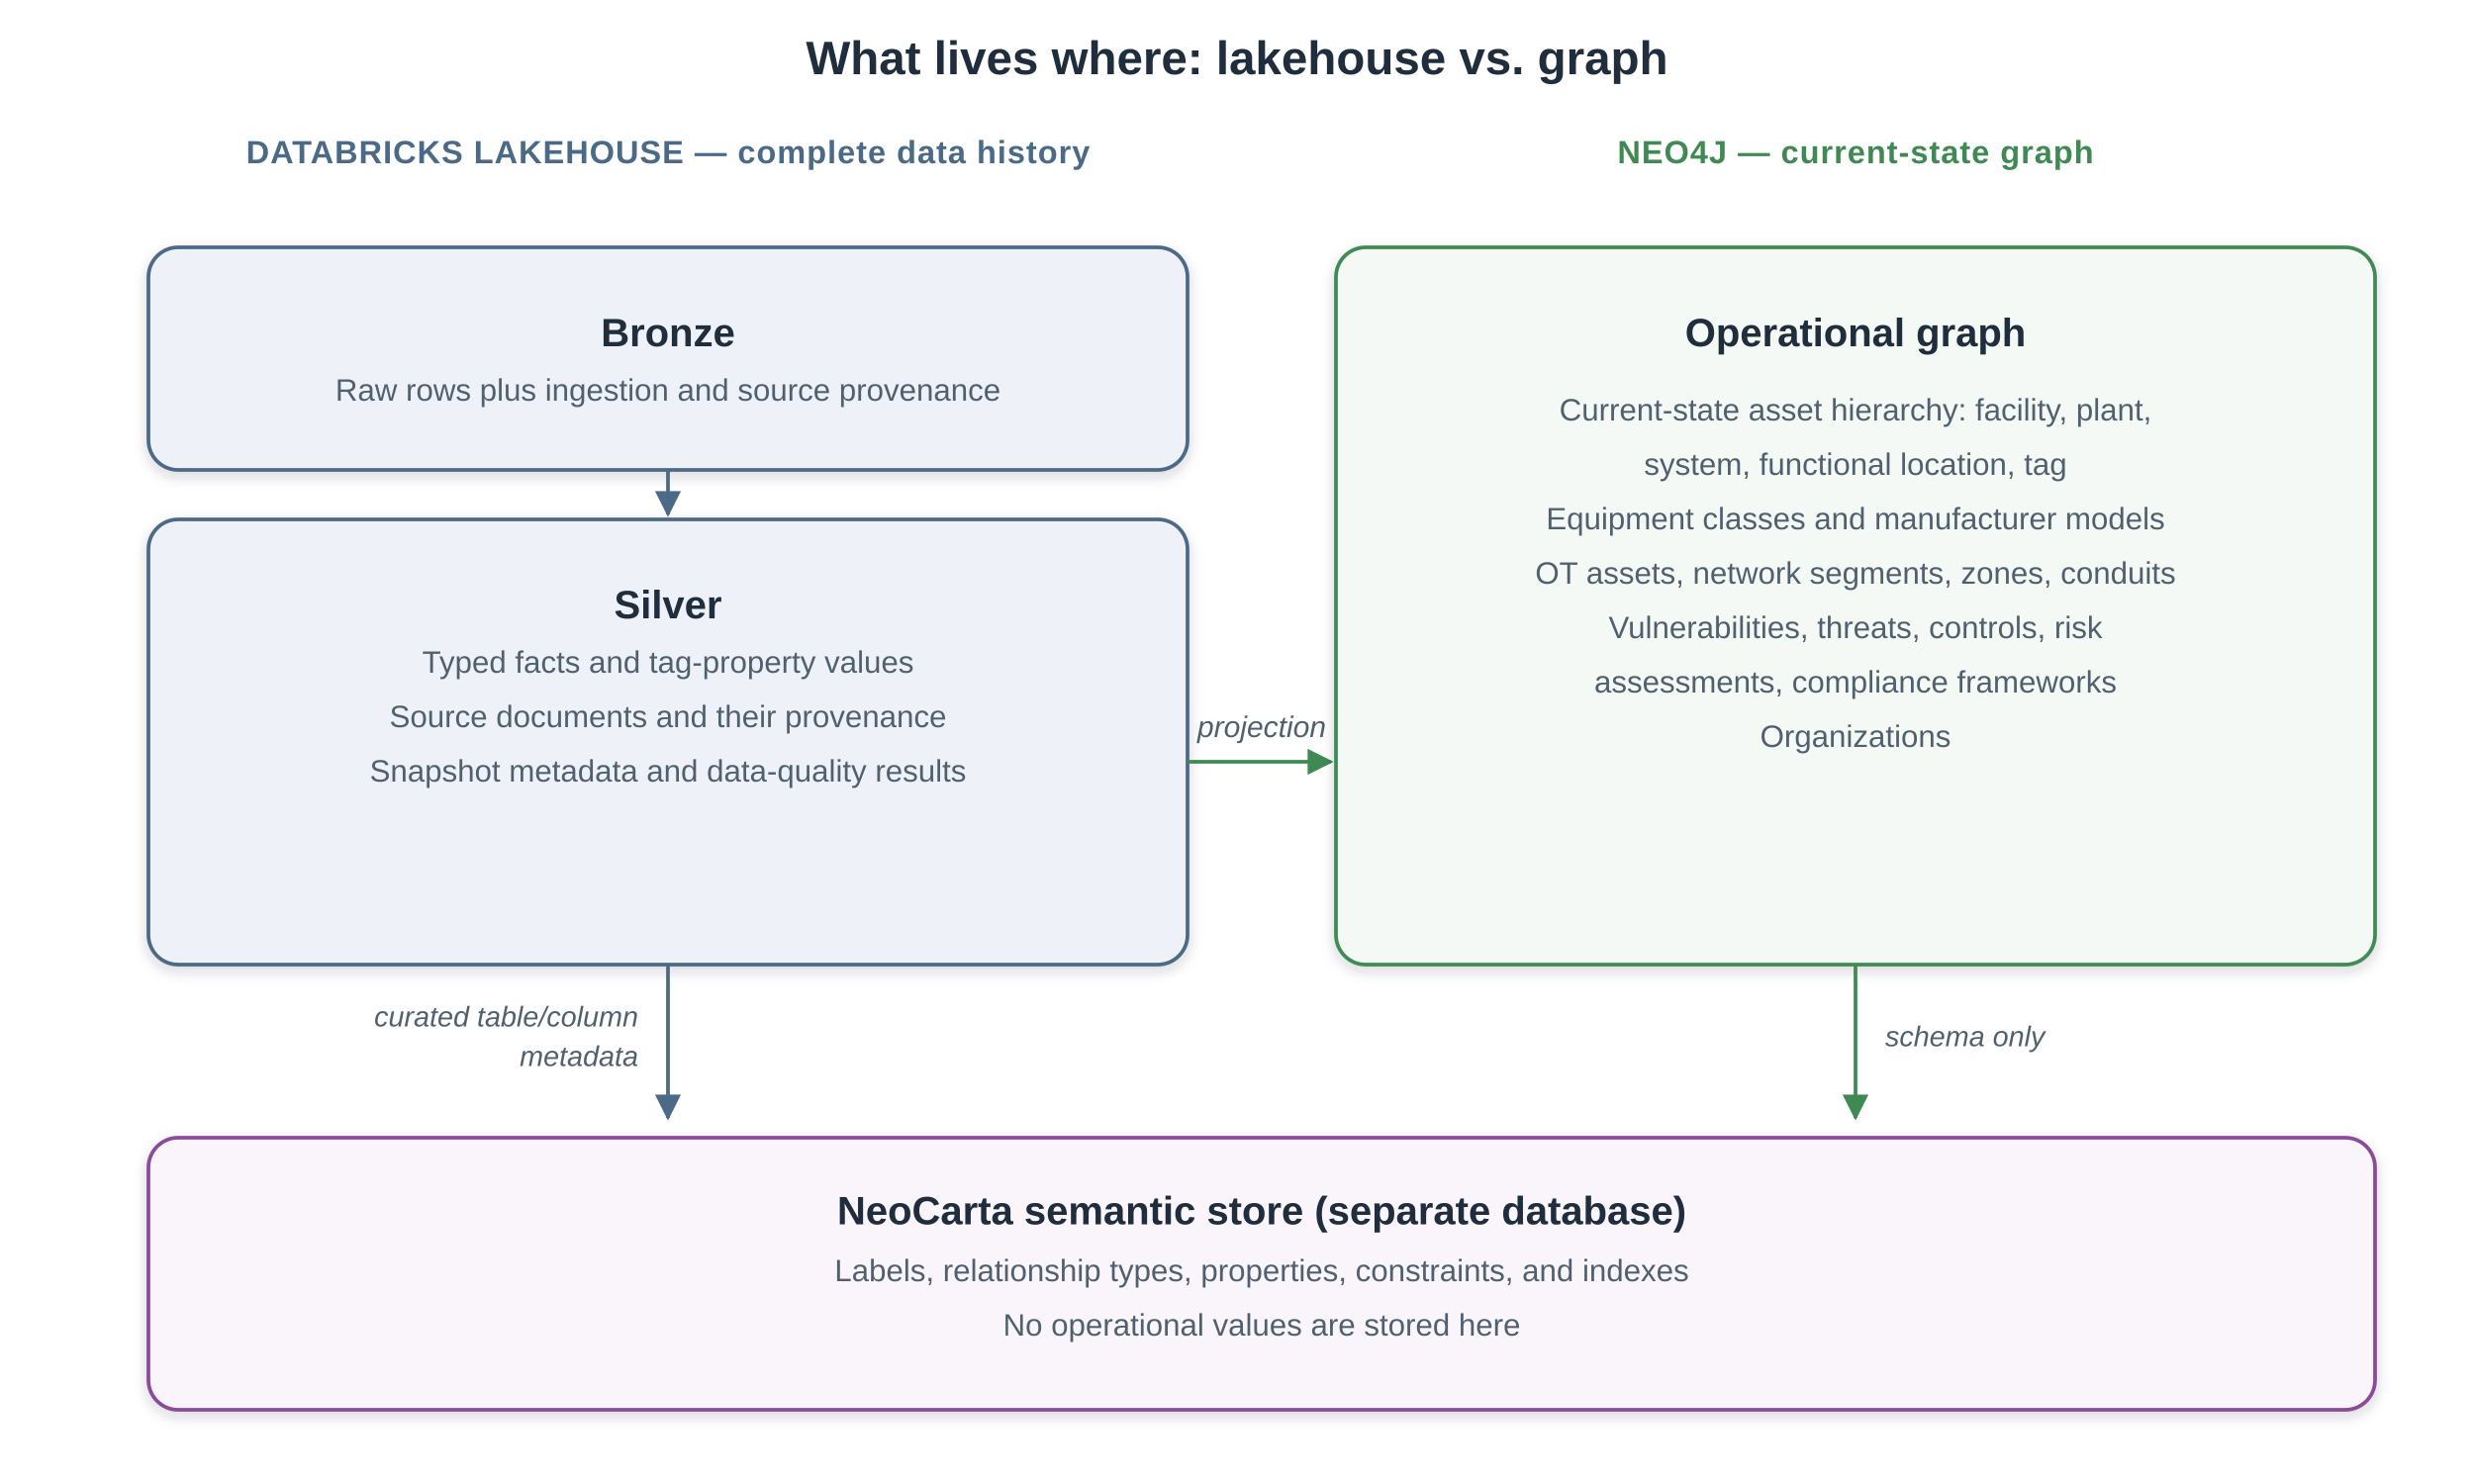
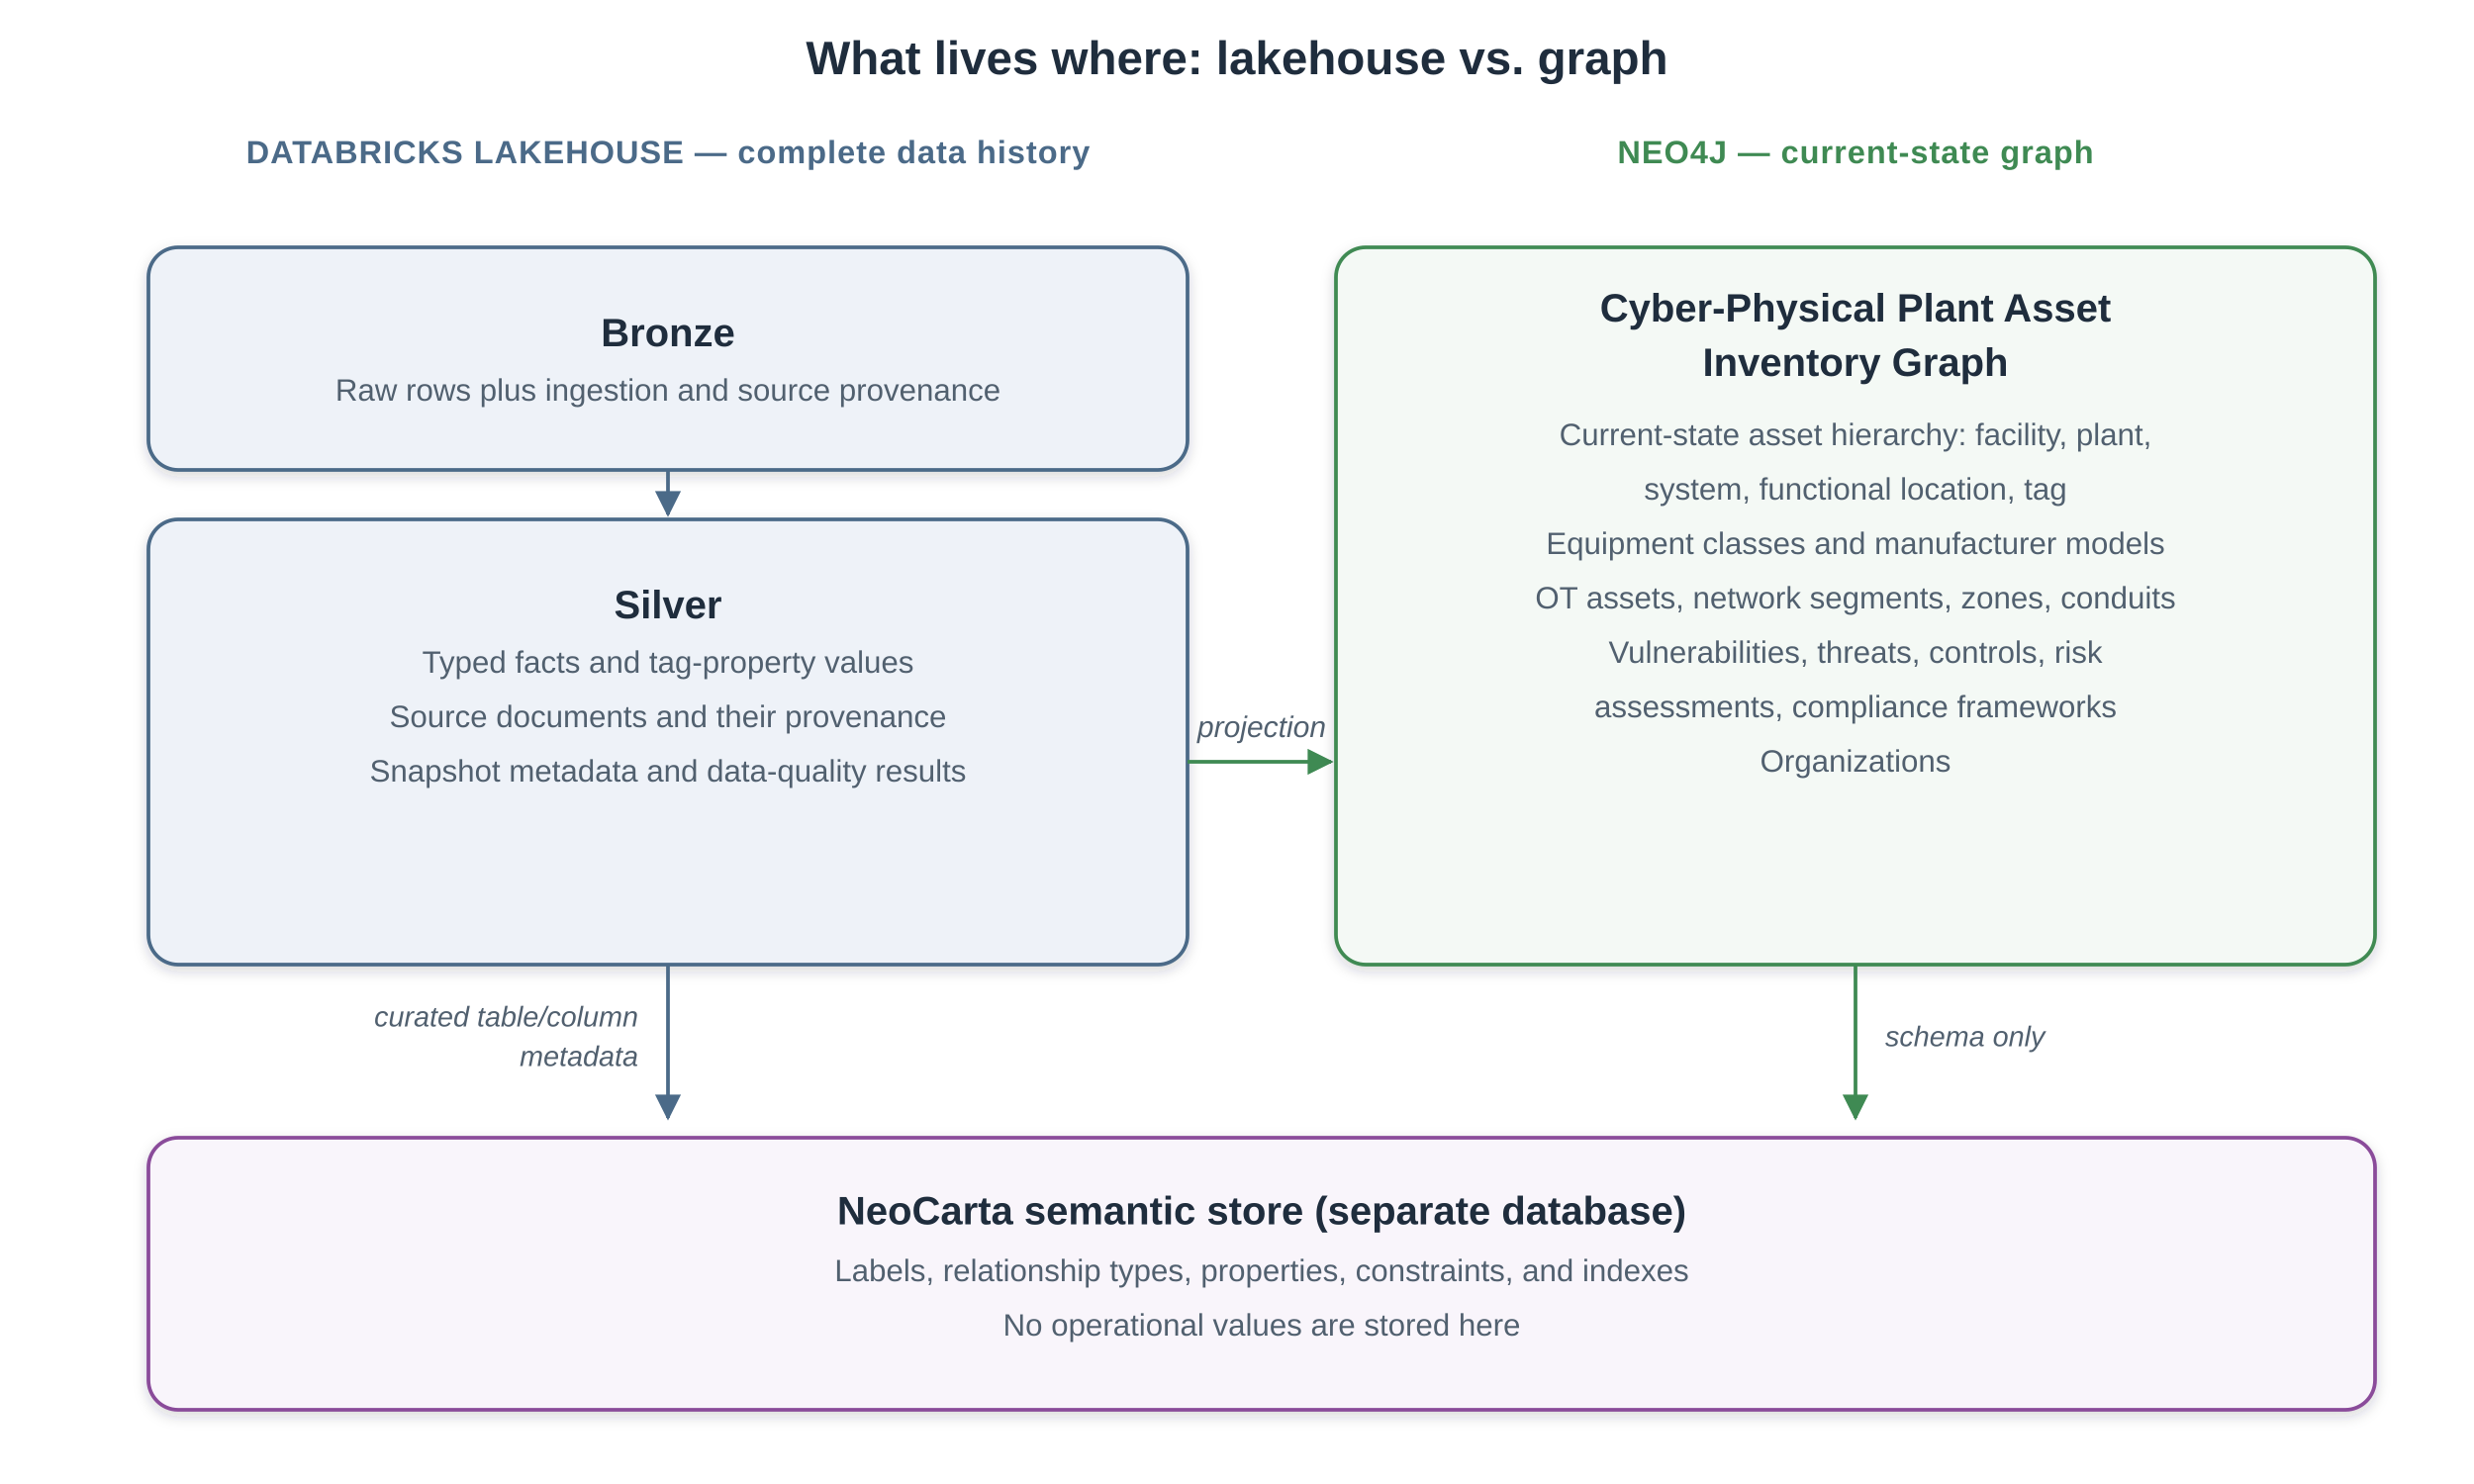
<svg xmlns="http://www.w3.org/2000/svg" viewBox="0 0 1000 600" font-family="-apple-system, Helvetica Neue, Arial, sans-serif">
  <defs>
    <marker id="arrowBlue" viewBox="0 0 10 10" refX="9" refY="5" markerWidth="7" markerHeight="7" orient="auto-start-reverse">
      <path d="M0,0 L10,5 L0,10 z" fill="#4b6a88" />
    </marker>
    <marker id="arrowGreen" viewBox="0 0 10 10" refX="9" refY="5" markerWidth="7" markerHeight="7" orient="auto-start-reverse">
      <path d="M0,0 L10,5 L0,10 z" fill="#3f8a53" />
    </marker>
    <filter id="softShadow" x="-20%" y="-20%" width="140%" height="140%">
      <feDropShadow dx="0" dy="2" stdDeviation="2.5" flood-color="#1f2d3d" flood-opacity="0.18" />
    </filter>
  </defs>
  <rect width="1000" height="600" fill="#ffffff" />
  <text x="500" y="30" text-anchor="middle" font-size="19" font-weight="700" fill="#1f2d3d">
    What lives where: lakehouse vs. graph
  </text>
  <text x="270" y="66" text-anchor="middle" font-size="13" font-weight="700" fill="#4b6a88" letter-spacing="0.4">
    DATABRICKS LAKEHOUSE — complete data history
  </text>
  <text x="750" y="66" text-anchor="middle" font-size="13" font-weight="700" fill="#3f8a53" letter-spacing="0.4">
    NEO4J — current-state graph
  </text>
  <rect x="60" y="100" width="420" height="90" rx="12" fill="#eef2f8" stroke="#4b6a88" stroke-width="1.5" filter="url(#softShadow)" />
  <text x="270" y="140" text-anchor="middle" font-size="16" font-weight="600" fill="#1f2d3d">Bronze</text>
  <text x="270" y="162" text-anchor="middle" font-size="12.5" fill="#51606f">Raw rows plus ingestion and source provenance</text>
  <line x1="270" y1="190" x2="270" y2="208" stroke="#4b6a88" stroke-width="1.5" marker-end="url(#arrowBlue)" />
  <rect x="60" y="210" width="420" height="180" rx="12" fill="#eef2f8" stroke="#4b6a88" stroke-width="1.5" filter="url(#softShadow)" />
  <text x="270" y="250" text-anchor="middle" font-size="16" font-weight="600" fill="#1f2d3d">Silver</text>
  <text x="270" y="272" text-anchor="middle" font-size="12.5" fill="#51606f">Typed facts and tag-property values</text>
  <text x="270" y="294" text-anchor="middle" font-size="12.5" fill="#51606f">Source documents and their provenance</text>
  <text x="270" y="316" text-anchor="middle" font-size="12.5" fill="#51606f">Snapshot metadata and data-quality results</text>
  <text x="510" y="298" text-anchor="middle" font-size="12" font-style="italic" fill="#51606f">projection</text>
  <line x1="480" y1="308" x2="538" y2="308" stroke="#3f8a53" stroke-width="1.5" marker-end="url(#arrowGreen)" />
  <rect x="540" y="100" width="420" height="290" rx="12" fill="#f4f9f5" stroke="#3f8a53" stroke-width="1.5" filter="url(#softShadow)" />
-   <text x="750" y="140" text-anchor="middle" font-size="16" font-weight="600" fill="#1f2d3d">Operational graph</text>
-   <text x="750" y="170" text-anchor="middle" font-size="12.5" fill="#51606f">Current-state asset hierarchy: facility, plant,</text>
-   <text x="750" y="192" text-anchor="middle" font-size="12.5" fill="#51606f">system, functional location, tag</text>
-   <text x="750" y="214" text-anchor="middle" font-size="12.5" fill="#51606f">Equipment classes and manufacturer models</text>
-   <text x="750" y="236" text-anchor="middle" font-size="12.5" fill="#51606f">OT assets, network segments, zones, conduits</text>
-   <text x="750" y="258" text-anchor="middle" font-size="12.5" fill="#51606f">Vulnerabilities, threats, controls, risk</text>
-   <text x="750" y="280" text-anchor="middle" font-size="12.5" fill="#51606f">assessments, compliance frameworks</text>
-   <text x="750" y="302" text-anchor="middle" font-size="12.5" fill="#51606f">Organizations</text>
+   <text x="750" y="130" text-anchor="middle" font-size="16" font-weight="600" fill="#1f2d3d">Cyber-Physical Plant Asset</text>
+   <text x="750" y="152" text-anchor="middle" font-size="16" font-weight="600" fill="#1f2d3d">Inventory Graph</text>
+   <text x="750" y="180" text-anchor="middle" font-size="12.5" fill="#51606f">Current-state asset hierarchy: facility, plant,</text>
+   <text x="750" y="202" text-anchor="middle" font-size="12.5" fill="#51606f">system, functional location, tag</text>
+   <text x="750" y="224" text-anchor="middle" font-size="12.5" fill="#51606f">Equipment classes and manufacturer models</text>
+   <text x="750" y="246" text-anchor="middle" font-size="12.5" fill="#51606f">OT assets, network segments, zones, conduits</text>
+   <text x="750" y="268" text-anchor="middle" font-size="12.5" fill="#51606f">Vulnerabilities, threats, controls, risk</text>
+   <text x="750" y="290" text-anchor="middle" font-size="12.5" fill="#51606f">assessments, compliance frameworks</text>
+   <text x="750" y="312" text-anchor="middle" font-size="12.5" fill="#51606f">Organizations</text>
  <line x1="270" y1="390" x2="270" y2="452" stroke="#4b6a88" stroke-width="1.5" marker-end="url(#arrowBlue)" />
  <text x="258" y="415" text-anchor="end" font-size="11.5" font-style="italic" fill="#51606f">curated table/column</text>
  <text x="258" y="431" text-anchor="end" font-size="11.5" font-style="italic" fill="#51606f">metadata</text>
  <line x1="750" y1="390" x2="750" y2="452" stroke="#3f8a53" stroke-width="1.5" marker-end="url(#arrowGreen)" />
  <text x="762" y="423" text-anchor="start" font-size="11.5" font-style="italic" fill="#51606f">schema only</text>
  <rect x="60" y="460" width="900" height="110" rx="12" fill="#f9f5fb" stroke="#8a4b9a" stroke-width="1.5" filter="url(#softShadow)" />
  <text x="510" y="495" text-anchor="middle" font-size="16" font-weight="600" fill="#1f2d3d">NeoCarta semantic store (separate database)</text>
  <text x="510" y="518" text-anchor="middle" font-size="12.5" fill="#51606f">Labels, relationship types, properties, constraints, and indexes</text>
  <text x="510" y="540" text-anchor="middle" font-size="12.5" fill="#51606f">No operational values are stored here</text>
</svg>
